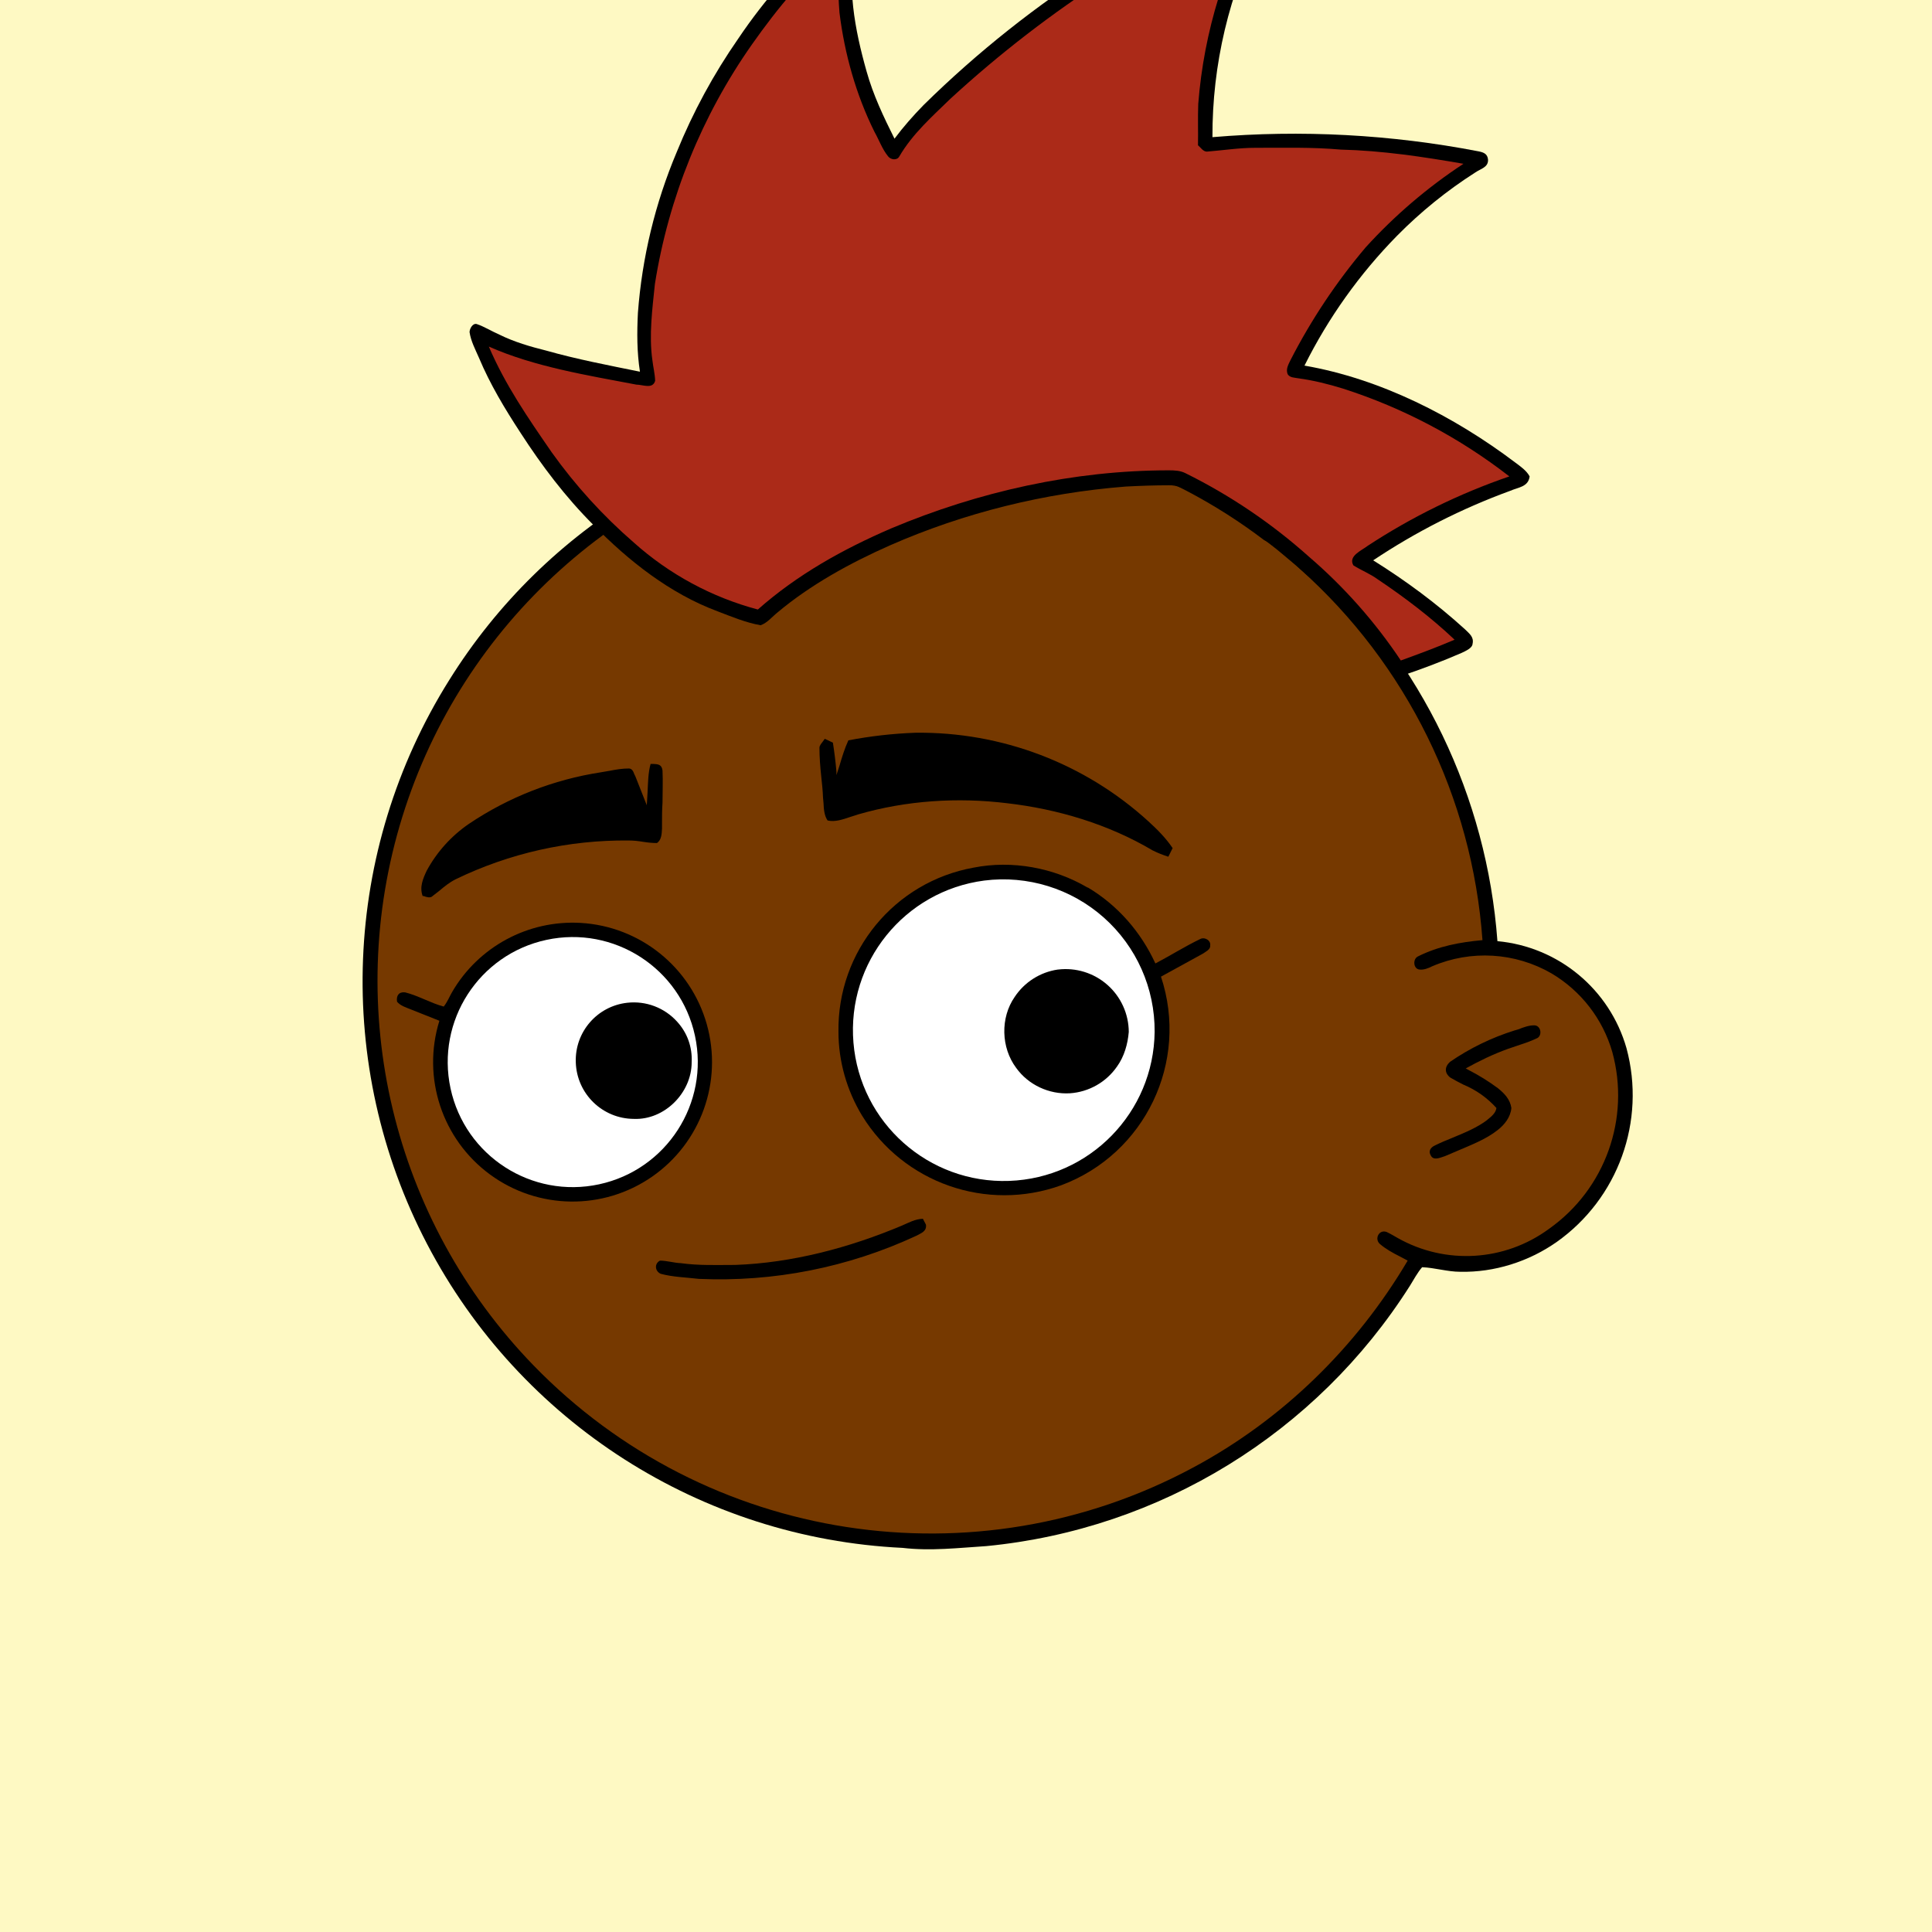
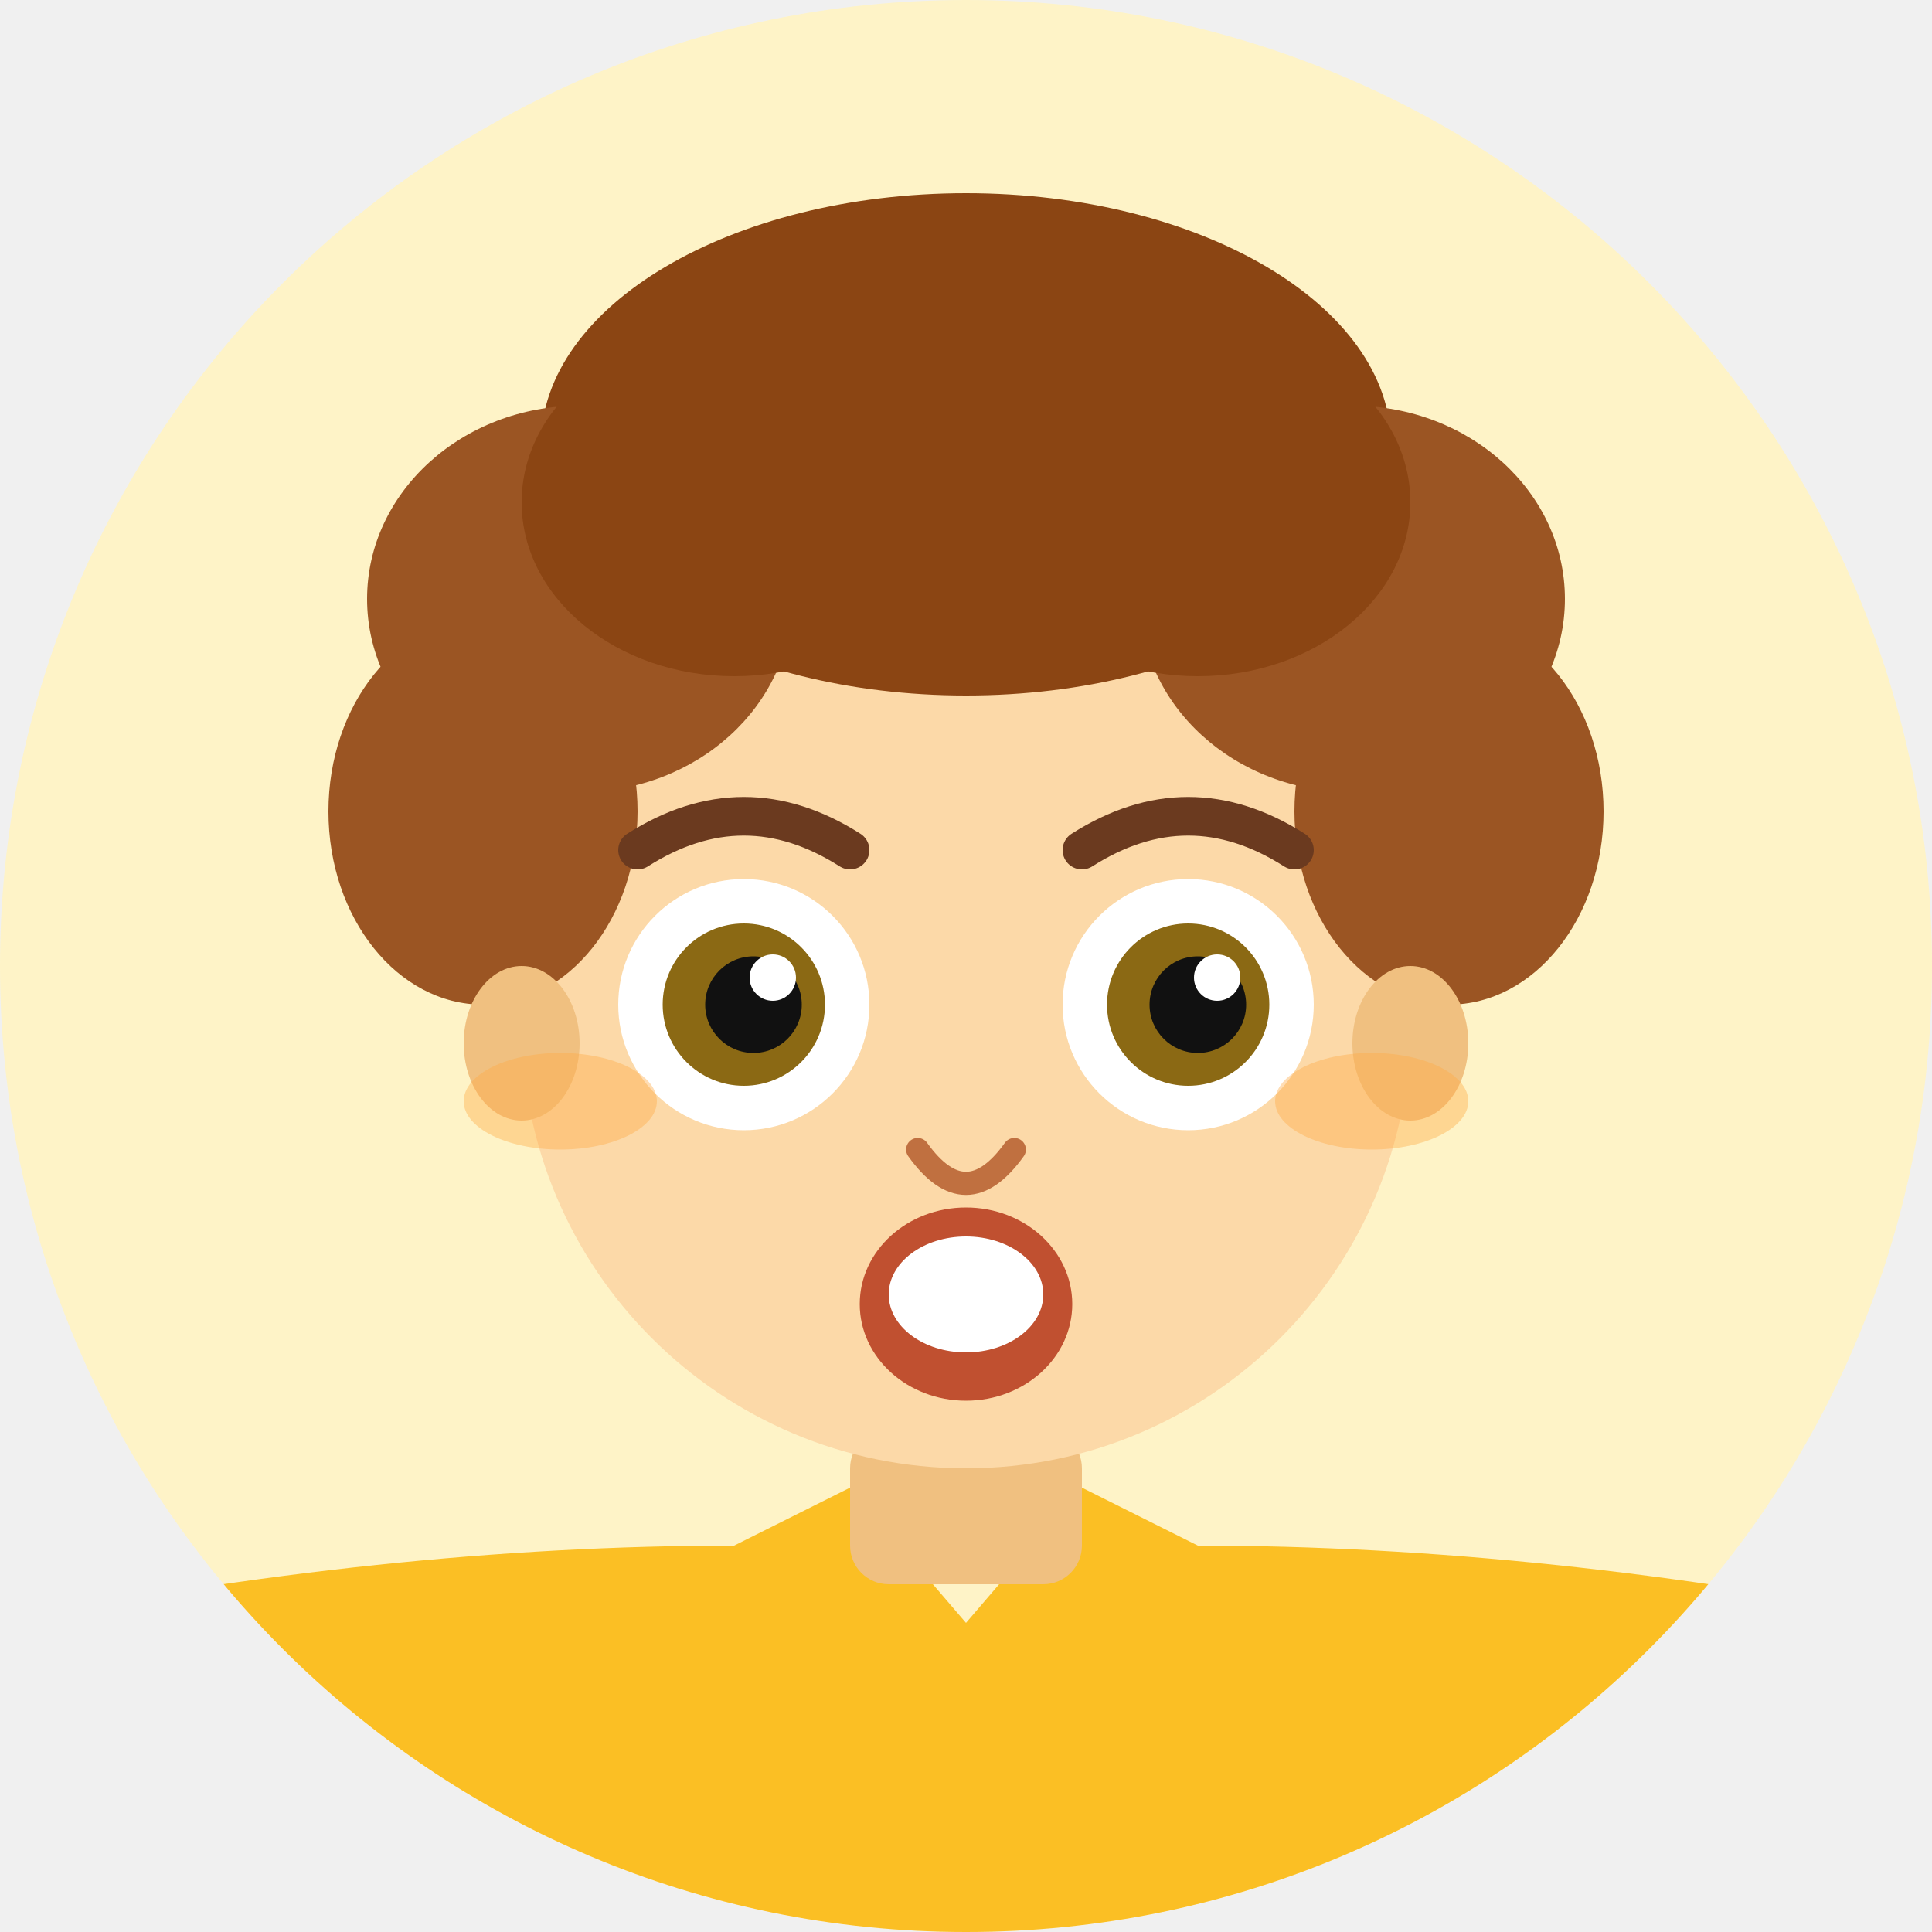
- <svg xmlns="http://www.w3.org/2000/svg" viewBox="0 0 762 762" fill="none" shape-rendering="auto">
-   <mask id="viewboxMask">
-     <rect width="762" height="762" rx="0" ry="0" x="0" y="0" fill="#fff" />
-   </mask>
-   <g mask="url(#viewboxMask)">
-     <rect fill="#fef9c3" width="762" height="762" x="0" y="0" />
-     <path d="M396 164.8a224.8 224.8 0 0 1 104.8 42.4c6.2 4.9 12.5 9.4 18 15a225.4 225.4 0 0 1 71.8 149 58.5 58.5 0 0 1 50.9 42.2 71 71 0 0 1-27.6 76.5c-11 7.7-24.5 12-38 11.7-5 0-10-1.6-15-1.8-1.9 2.2-3.3 4.9-4.8 7.3A223.3 223.3 0 0 1 389 609.8c-11 .7-21.9 2-33 .7a223.7 223.7 0 0 1-178.8-342.3A223.4 223.4 0 0 1 352 163.5c14.6-1.4 29.4-.3 44 1.3Z" fill="#000" />
-     <path fill-rule="evenodd" clip-rule="evenodd" d="M498.8 213.2A216 216 0 0 0 363 169c-13-.2-26.2 1.6-39 4a218 218 0 0 0-113.6 365.5 218.5 218.5 0 0 0 260.4 40.2c35-18.8 64.2-47.3 84.4-81.5l-3-1.6c-2.8-1.4-5.7-3-8-5-2.2-2-.3-5.8 2.7-4.7 1.5.7 3 1.6 4.4 2.4a55 55 0 0 0 59.6-3.6 64.5 64.5 0 0 0 25-69.8 53.1 53.1 0 0 0-24-31 52.6 52.6 0 0 0-47-2.8c-1.6.8-3.4 1.5-5 1.3-2.5-.2-2.8-4.2-.6-5.2 8-4 16.5-5.6 25.4-6.4a217 217 0 0 0-72-146.4c-4.4-4-8.7-8.1-13.9-11.3Zm107.6 196.2c2-1.2 1.3-5.1-1.4-5-2 0-4.2.8-6.2 1.6l-1.4.4a95.1 95.1 0 0 0-25.5 12.4c-2.2 2-2.2 4.4.1 6.2a92 92 0 0 0 5.2 2.8 36 36 0 0 1 13 9.2c-.2 1.9-2 3.4-3.4 4.5l-.2.2c-3.9 3-8.8 5-13.6 7-2.5 1-4.9 2-7.1 3.1-1.7.8-2.6 2.2-1.6 3.9 1 2 3.2 1.1 5 .5l.6-.2 5.4-2.3c5.4-2.3 11-4.5 15.4-8 2.7-2.1 5.1-5.1 5.4-8.7-.5-3.4-2.7-5.7-5.3-7.8a83 83 0 0 0-11.6-7.2l-1.1-.6c5.4-3 10.8-5.6 16.6-7.7l5-1.7a52 52 0 0 0 6.7-2.6Z" fill="#763900" />
-     <g transform="translate(-161 -83)">
-       <path d="M590 433c11.8 7 21 17.6 26.7 30 5.9-3.1 11.6-6.7 17.6-9.6 1.8-1 4.4.5 4 2.6.2 1.5-2 2.5-3 3.2l-16.4 9a65.7 65.7 0 0 1-39.4 82.3A65.9 65.9 0 0 1 501 523c-6-9.9-9.3-21.4-9.3-33a64.8 64.8 0 0 1 53.3-64.8c15.2-3 31.6 0 45 7.9Z" fill="#000" />
-       <path d="M549.2 430.3a59.7 59.7 0 0 1 67.2 59.7 59.5 59.5 0 1 1-67.2-59.7Z" fill="#fff" />
-       <path d="M390 447a55 55 0 1 1-55.7 38.6l-11.3-4.5c-2-.8-4-1.4-5.4-3-.4-2.5.8-4 3.2-3.7 5.2 1.3 10 4.2 15.2 5.6 1.4-1.7 2.2-3.8 3.3-5.7A55 55 0 0 1 390 447Z" fill="#000" />
-       <path d="M376.5 453.7a49.3 49.3 0 1 1 20.8 96.4 49.3 49.3 0 0 1-20.8-96.4Z" fill="#fff" />
-       <path d="M578.3 465.4a24.9 24.9 0 0 1 27.9 24.6c-.4 4.8-1.8 9.7-4.6 13.6a24.6 24.6 0 0 1-18.6 10.6c-8.2.5-16.4-3.3-21.2-10-6-8-6.3-19.8-.6-28a24.7 24.7 0 0 1 17-10.8ZM408.4 478.5a23 23 0 0 1 19.7 7.5c4 4.4 6 10 5.7 16 0 12-10.7 22.8-22.8 22.3a23 23 0 0 1-22.9-22.3 22.8 22.8 0 0 1 20.3-23.5Z" fill="#000" />
-     </g>
-     <g transform="translate(-161 -83)">
-       <path d="M614 407a133.9 133.9 0 0 0-92-35 175 175 0 0 0-26.4 3c-1.5 3.3-2.5 6.6-3.5 10l-1.2 3.7v-1.4a170 170 0 0 0-1.4-11.4l-3.2-1.5-.8 1.1c-.6.8-1.3 1.6-1.3 2.4 0 3.8.3 7.5.7 11.3.3 2.8.6 5.5.7 8.3l.2 2.2c.1 2.4.3 5 1.6 6.9 2.9.7 6-.4 9-1.4l3.1-1c19-5.5 39.2-6.8 58.7-4.4 20 2.3 40 8.3 57.4 18.6 2 1 4 1.8 6.2 2.5l1.7-3.4c-2.7-4-6-7.3-9.5-10.5ZM422.3 399.6c0-4.2.2-8.5 0-12.7-.3-2.5-1.9-2.5-3.7-2.6h-1c-1 3.6-1 7.5-1.2 11.3l-.3 5-4.5-11.4-.4-.8c-.4-1.1-.9-2.3-2.2-2.3-2.5 0-5 .4-7.5.9l-3.5.6a128 128 0 0 0-52 20.3 53 53 0 0 0-16.7 18.5c-1.5 3.2-2.9 6.5-1.6 10h.4c1 .4 2.6.9 3.4.1a92 92 0 0 0 2.7-2.1c2-1.7 4.1-3.4 6.5-4.6a152.8 152.8 0 0 1 68.3-15.3c1.9 0 3.7.2 5.5.5 1.9.3 3.7.5 5.6.5 1.8-1.2 1.9-3.6 2-5.7V408c0-2.8 0-5.6.2-8.4Z" fill="#000" />
-     </g>
-     <g transform="translate(-161 -83)">
-       <path d="m525 563.7 1.2 2.3c.4 2.7-2 3.4-3.8 4.4a184 184 0 0 1-85.8 17c-5-.6-10.2-.7-15-2-2.3-1-2.6-4-.3-5.2 2.7 0 5.5.9 8.2 1 7.2 1 14.3.7 21.5.7 22.5-.8 45-6.8 65.7-15.5 2.8-1.2 5.2-2.6 8.3-2.7Z" fill="#000" />
-     </g>
-     <g transform="translate(-161 -83)" />
-     <g transform="translate(-161 -83)" />
-     <g transform="translate(-161 -83)">
-       <path d="M659.4 36.4c1.9-.6 3.6-1.2 5.6-.6l2.4 3c-3.4 5-6 10.5-8.7 16a180.5 180.5 0 0 0-19.5 82.3 383.4 383.4 0 0 1 105 5.6c2 .4 3.5 1 3.7 3.3.1 3-2.8 3.5-5 5a177.5 177.5 0 0 0-30.9 25 201.2 201.2 0 0 0-36.5 51.2c30 5.2 59 20 83.1 38.2 2 1.5 4.5 3.2 5.7 5.5-.5 4.2-4.6 4.3-7.7 5.7a254.4 254.4 0 0 0-54 27.4c12.8 8 25 17 36.2 27.2 1.7 1.7 3.6 3 3 5.7-.1 1.8-2.9 2.9-4.3 3.6-7.8 3.4-15.8 6.4-23.8 9.1-2.3.8-3.3 0-4.5-1.9a194.1 194.1 0 0 0-39.8-44 215.2 215.2 0 0 0-39.3-26.8c-2.6-1.3-5-2.6-8-2.5-5.7 0-11.4.2-17.1.5-32 2.5-63.6 10.3-93 23.2-15.6 6.9-31.3 15.5-44.4 26.5-2 1.6-4 4.1-6.6 5-5.8-1-11.5-3.4-17-5.5-18.8-7-35.1-19.9-49-34.1-11-11-20.3-23.3-28.7-36.3-6.2-9.5-12-19.1-16.4-29.6-1.4-3.2-3.2-6.6-3.7-10.1 0-1.3 1.2-3.6 2.8-3.2 3 1 6 2.9 9 4.2 5.9 2.9 12.1 4.7 18.5 6.3 12 3.4 24.6 5.8 36.9 8.3-1.2-7.7-1.2-15.4-.8-23.2a202 202 0 0 1 15.3-63.4 230 230 0 0 1 24.3-44.8 212.6 212.6 0 0 1 36.6-41.5c2.6-1.9 5.4-4.4 8.7-2.2 2.2 1 1.1 3.7 1 5.5-3.7 17-.4 34.6 4.3 51.2 2.6 9.3 6.7 17.9 11 26.5 3.5-4.7 7.4-9.1 11.5-13.3A420 420 0 0 1 595.1 69a344.4 344.4 0 0 1 64.3-32.7Z" fill="#000" />
-       <path d="M658.7 42.9a192.5 192.5 0 0 0-25.1 81.1c-.2 5.4 0 10.9-.1 16.3 1 .8 2 2.5 3.5 2.5 6.3-.5 12.6-1.5 19-1.5 11.3 0 22.5-.3 33.8.7 16.3.4 32.3 2.8 48.4 5.6a202 202 0 0 0-38.6 33A234.2 234.2 0 0 0 670 225c-.8 1.7-2.1 3.8-1 5.8 1 1.2 2.5 1.1 4 1.4 6 .8 12 2.3 17.8 4.1a213.3 213.3 0 0 1 65.5 34.6 250.2 250.2 0 0 0-55.9 27.4c-2.3 1.8-7.8 4-5.6 7.7 3.2 2 6.6 3.3 9.6 5.5 10.6 7.1 21 15 30.3 23.8-7 3-14 5.6-21.2 8.2a201.2 201.2 0 0 0-36.2-40.9 218.3 218.3 0 0 0-48.8-33c-2-1-4.2-1.1-6.5-1.1-37.5 0-75 8.4-109.5 22.9-19 8.2-37 18.2-52.6 32A119.3 119.3 0 0 1 411 297a204 204 0 0 1-32.4-35.6c-9.3-13.5-18.3-26.5-24.8-41.7 18.1 8 38.8 11.3 58.2 15 2.6 0 6.4 1.9 7.4-1.5-.1-2.8-.8-5.5-1.1-8.2-1.4-9.7 0-20.3 1-30a225.9 225.9 0 0 1 38.3-94.5C467.8 86 479 72.5 492.7 61c-1.4 8.9-1.3 18-.6 27 2 16.2 6.5 32.3 13.8 47 1.8 3.2 3.1 6.9 5.4 9.7 1 1.3 3.5 1.7 4.4 0 5.2-8.9 12.8-15.6 20.2-22.8A455.5 455.5 0 0 1 598 74c19.3-12 39.5-23.2 60.7-31.2Z" fill="#ab2a18" />
-     </g>
-     <g transform="translate(-161 -83)" />
+ <svg xmlns="http://www.w3.org/2000/svg" viewBox="0 0 100 100">
+   <defs>
+     <clipPath id="c">
+       <circle cx="50" cy="50" r="50" />
+     </clipPath>
+   </defs>
+   <g clip-path="url(#c)">
+     <circle cx="50" cy="50" r="50" fill="#fef3c7" />
+     <path d="M0 100 L0 84 Q20 80 38 80 L44 77 L50 84 L56 77 L62 80 Q80 80 100 84 L100 100Z" fill="#fbbf24" />
+     <rect x="44" y="74" width="12" height="8" rx="2" fill="#f0c080" />
+     <circle cx="50" cy="53" r="23" fill="#fcd9a8" />
+     <ellipse cx="50" cy="23" rx="22" ry="13" fill="#8B4513" />
+     <ellipse cx="30" cy="31" rx="11" ry="10" fill="#9B5523" />
+     <ellipse cx="70" cy="31" rx="11" ry="10" fill="#9B5523" />
+     <ellipse cx="38" cy="26" rx="11" ry="9" fill="#8B4513" />
+     <ellipse cx="62" cy="26" rx="11" ry="9" fill="#8B4513" />
+     <ellipse cx="25" cy="42" rx="8" ry="10" fill="#9B5523" />
+     <ellipse cx="75" cy="42" rx="8" ry="10" fill="#9B5523" />
+     <ellipse cx="27" cy="54" rx="3" ry="4" fill="#f0c080" />
+     <ellipse cx="73" cy="54" rx="3" ry="4" fill="#f0c080" />
+     <path d="M33 44 Q38.5 40.5 44 44" stroke="#6b3a1f" stroke-width="2" fill="none" stroke-linecap="round" />
+     <path d="M56 44 Q61.5 40.5 67 44" stroke="#6b3a1f" stroke-width="2" fill="none" stroke-linecap="round" />
+     <circle cx="38.5" cy="52" r="6.5" fill="white" />
+     <circle cx="38.5" cy="52" r="4.2" fill="#8B6914" />
+     <circle cx="39" cy="52" r="2.5" fill="#111" />
+     <circle cx="40" cy="50.6" r="1.2" fill="white" />
+     <circle cx="61.5" cy="52" r="6.5" fill="white" />
+     <circle cx="61.5" cy="52" r="4.2" fill="#8B6914" />
+     <circle cx="62" cy="52" r="2.5" fill="#111" />
+     <circle cx="63" cy="50.6" r="1.2" fill="white" />
+     <path d="M47.5 59.5 Q50 63 52.5 59.5" stroke="#c07040" stroke-width="1.2" fill="none" stroke-linecap="round" />
+     <ellipse cx="50" cy="67.5" rx="5.5" ry="5" fill="#c05030" />
+     <ellipse cx="50" cy="67" rx="4" ry="3" fill="white" />
+     <ellipse cx="29" cy="57" rx="5" ry="2.5" fill="#ffaa44" opacity="0.4" />
+     <ellipse cx="71" cy="57" rx="5" ry="2.5" fill="#ffaa44" opacity="0.4" />
  </g>
</svg>
